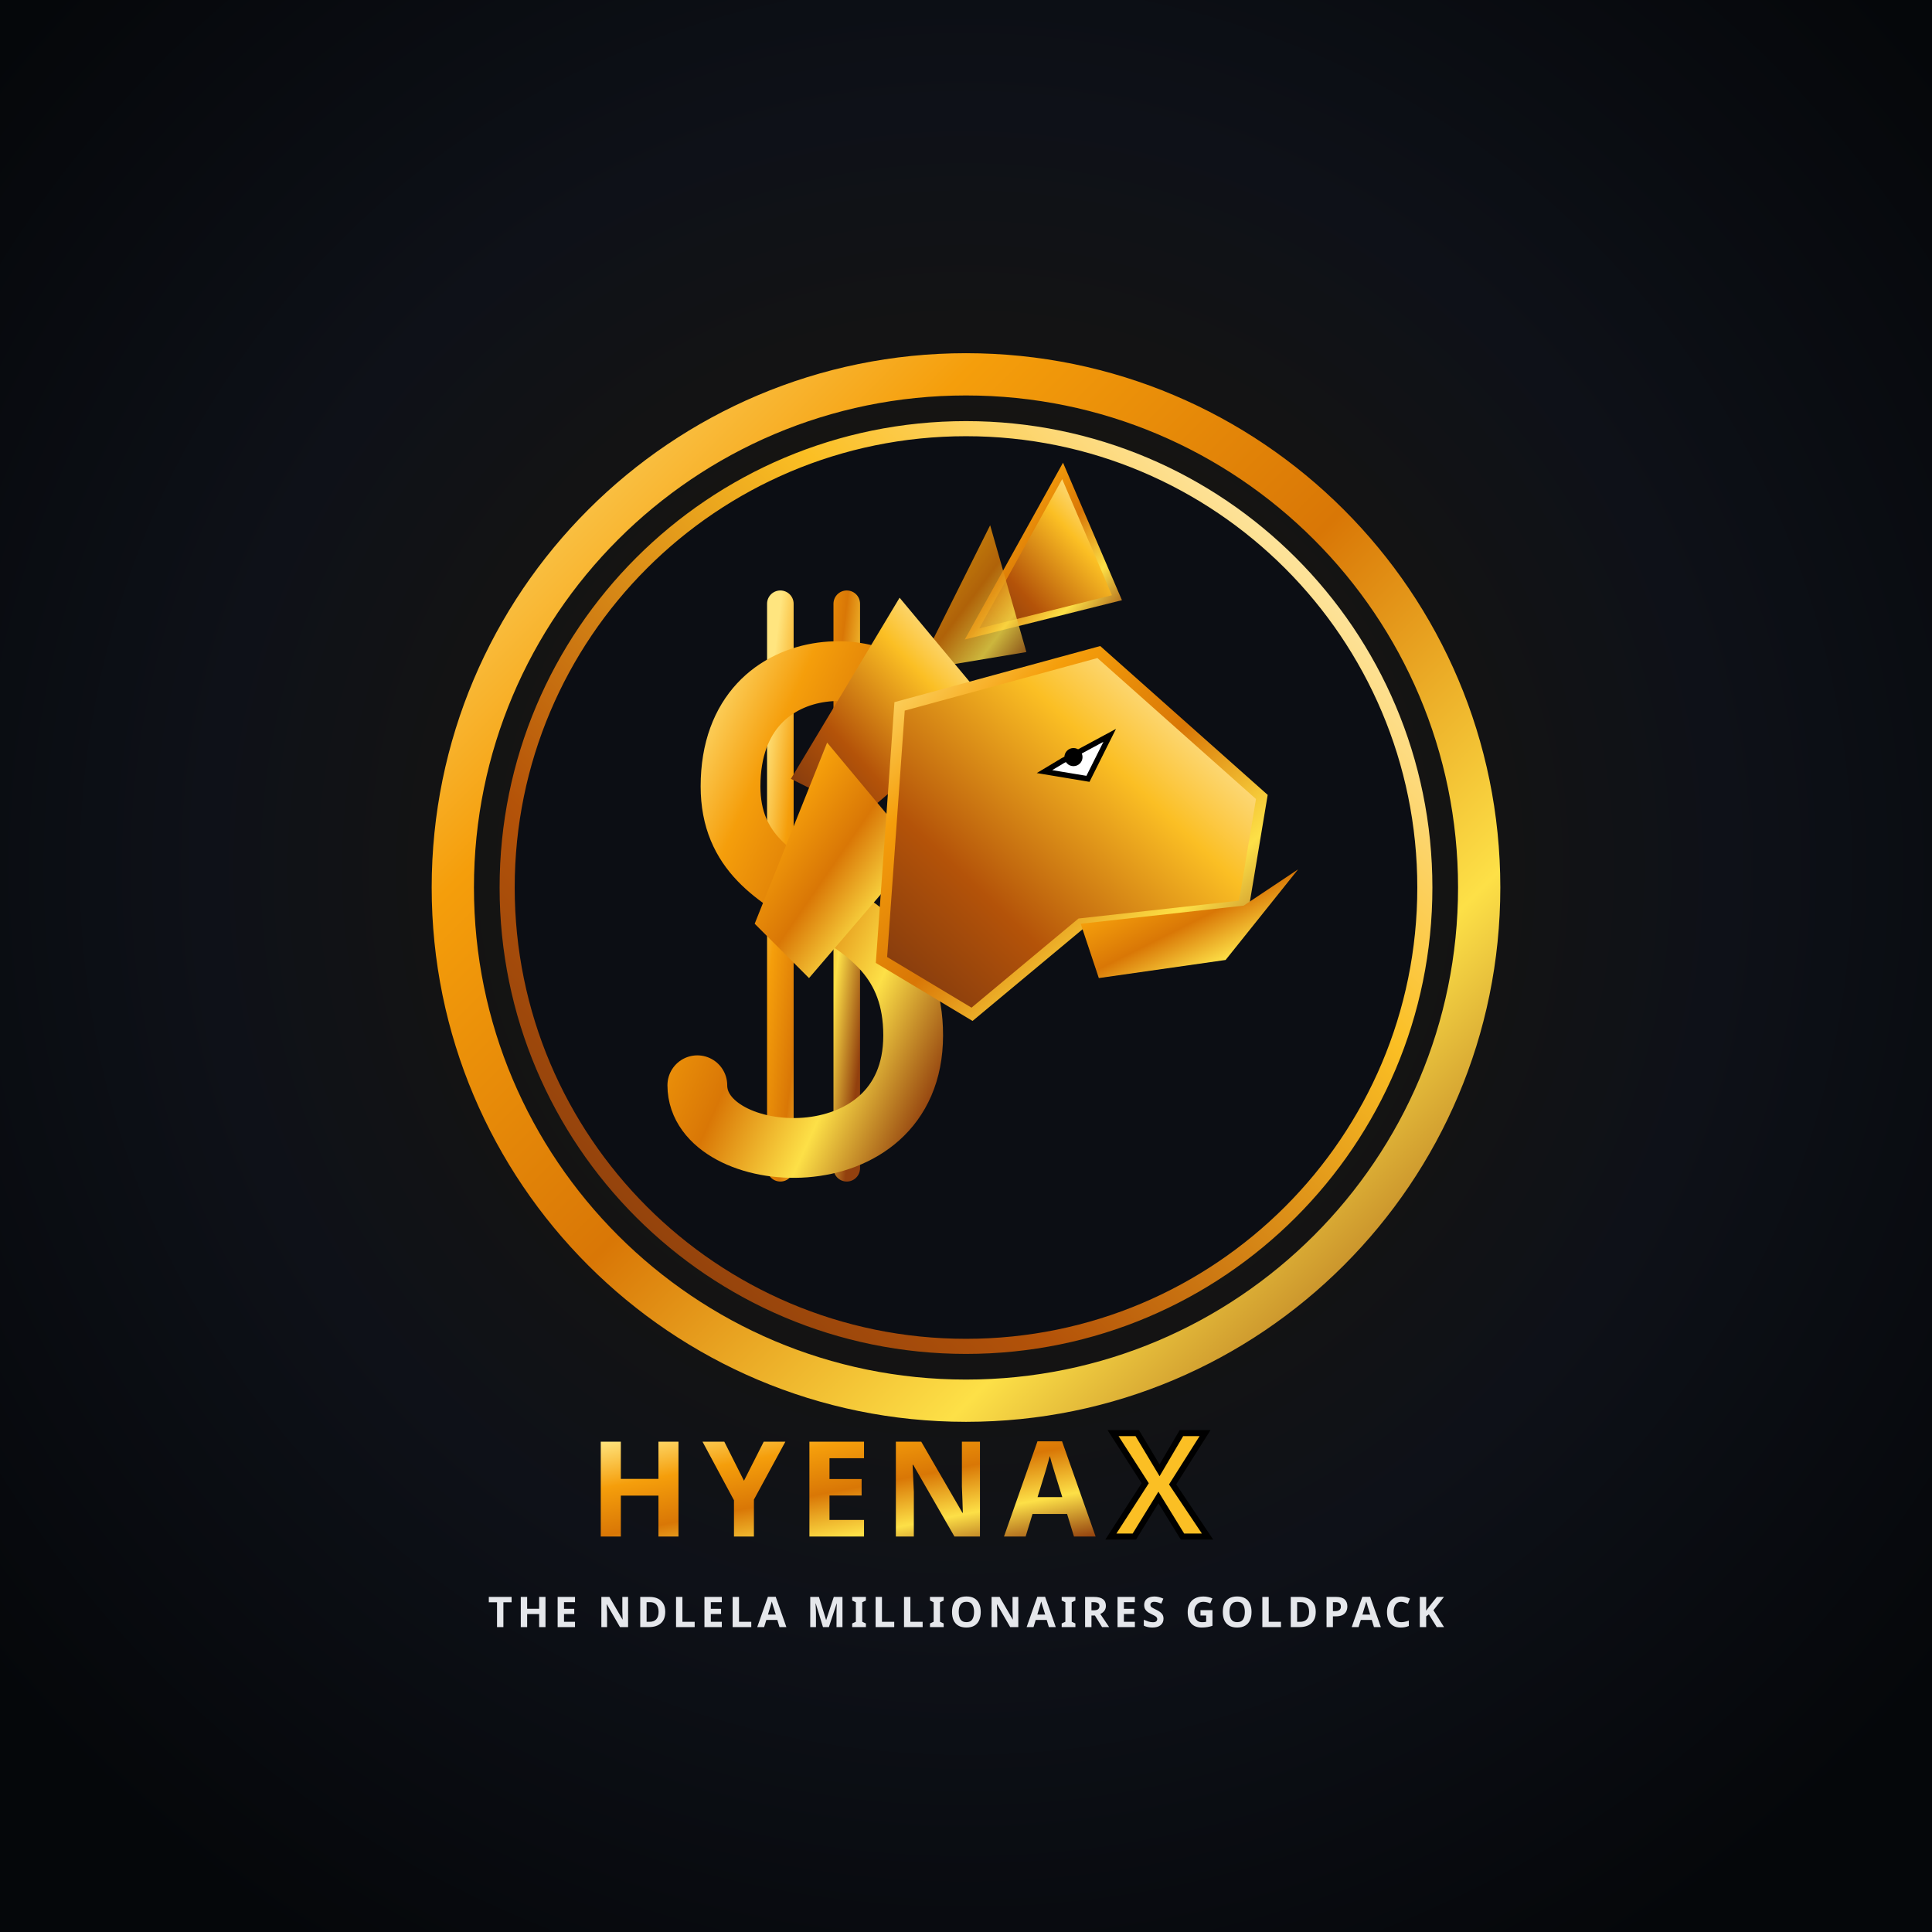
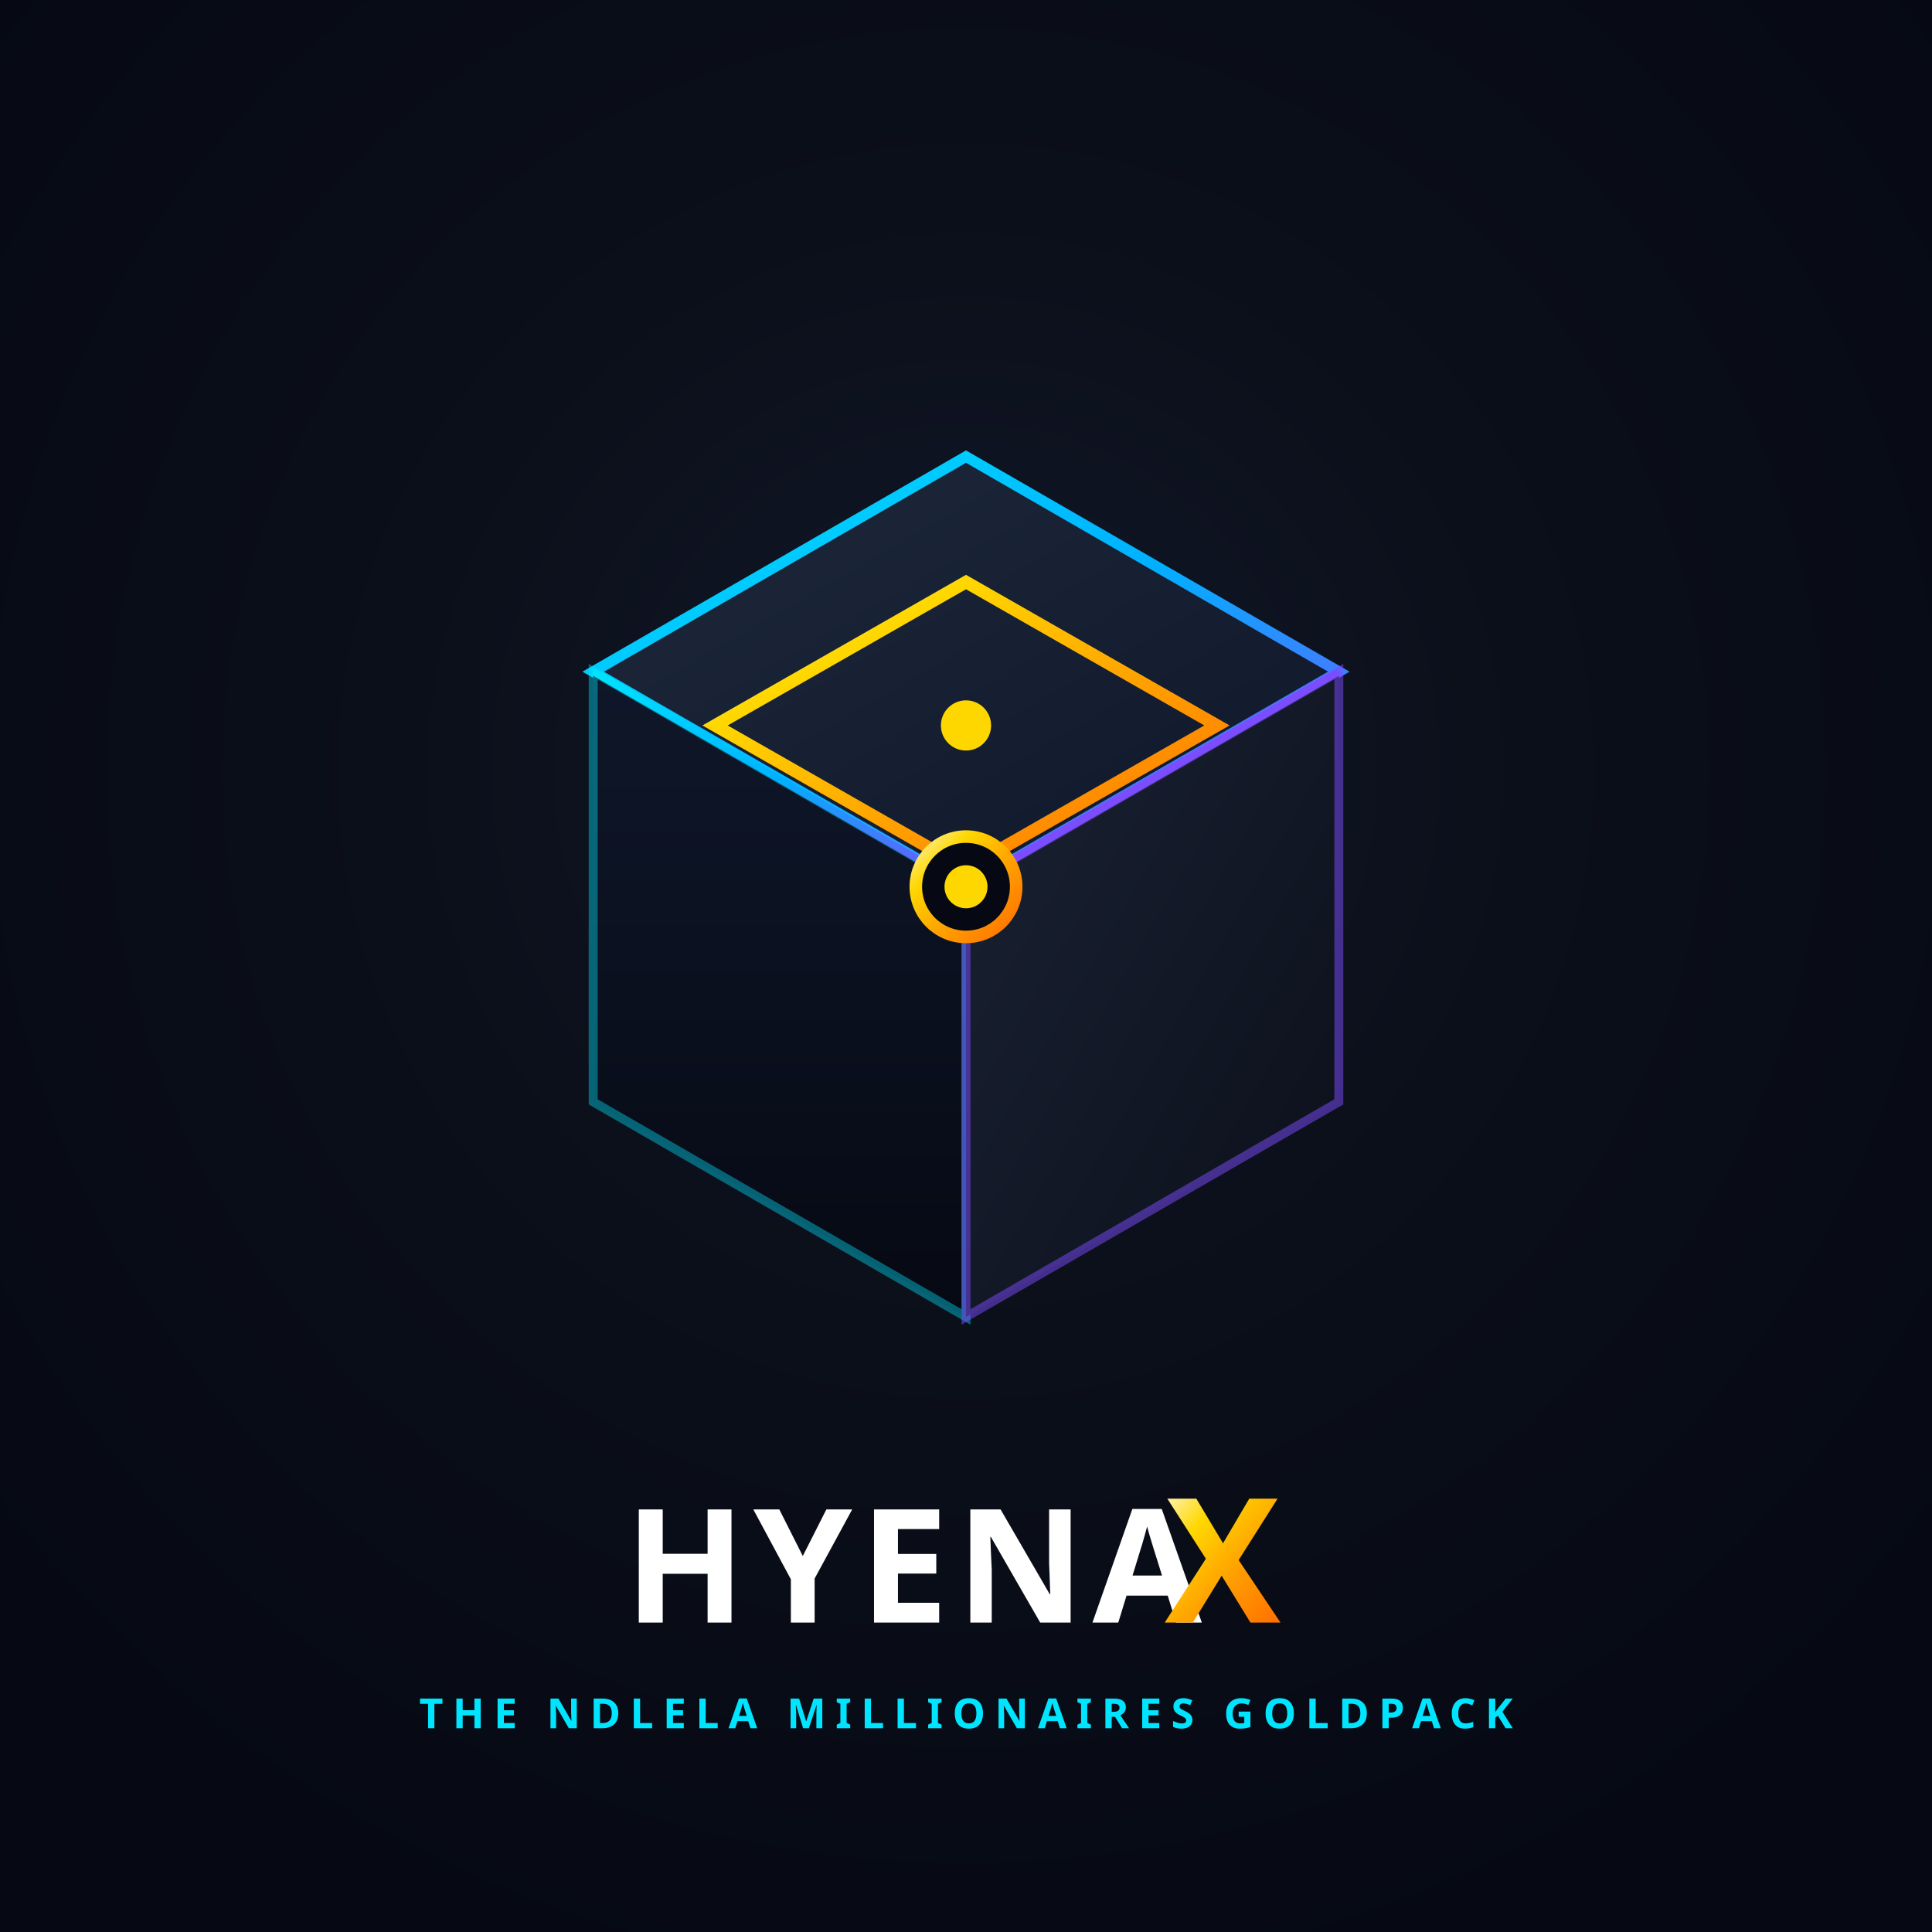
<svg xmlns="http://www.w3.org/2000/svg" viewBox="0 0 512 512">
  <defs>
-     <radialGradient id="bgGradMask" cx="50%" cy="45%" r="65%">
-       <stop offset="0%" stop-color="#1F180A" />
-       <stop offset="60%" stop-color="#0E1118" />
-       <stop offset="100%" stop-color="#05070A" />
+     <radialGradient id="cyberBgM" cx="50%" cy="40%" r="65%">
+       <stop offset="0%" stop-color="#12182B" />
+       <stop offset="45%" stop-color="#0B0F19" />
+       <stop offset="100%" stop-color="#060913" />
    </radialGradient>
-     <linearGradient id="goldRimMask" x1="0%" y1="0%" x2="100%" y2="100%">
-       <stop offset="0%" stop-color="#FFE57F" />
-       <stop offset="25%" stop-color="#F59E0B" />
-       <stop offset="50%" stop-color="#D97706" />
-       <stop offset="75%" stop-color="#FDE047" />
-       <stop offset="100%" stop-color="#92400E" />
+     <linearGradient id="cyberGradientM" x1="0%" y1="0%" x2="100%" y2="100%">
+       <stop offset="0%" stop-color="#00E5FF" />
+       <stop offset="50%" stop-color="#00B0FF" />
+       <stop offset="100%" stop-color="#7C4DFF" />
    </linearGradient>
-     <linearGradient id="goldInnerMask" x1="100%" y1="0%" x2="0%" y2="100%">
-       <stop offset="0%" stop-color="#FFFBEB" />
-       <stop offset="35%" stop-color="#FBBF24" />
-       <stop offset="70%" stop-color="#B45309" />
-       <stop offset="100%" stop-color="#78350F" />
+     <linearGradient id="accentGoldM" x1="0%" y1="0%" x2="100%" y2="100%">
+       <stop offset="0%" stop-color="#FFF3B0" />
+       <stop offset="25%" stop-color="#FFD700" />
+       <stop offset="60%" stop-color="#FFA000" />
+       <stop offset="100%" stop-color="#FF6F00" />
+     </linearGradient>
+     <linearGradient id="isoTopGradM" x1="0%" y1="0%" x2="100%" y2="100%">
+       <stop offset="0%" stop-color="#1E293B" />
+       <stop offset="100%" stop-color="#0F172A" />
+     </linearGradient>
+     <linearGradient id="isoLeftGradM" x1="0%" y1="0%" x2="0%" y2="100%">
+       <stop offset="0%" stop-color="#0F172A" />
+       <stop offset="100%" stop-color="#060913" />
+     </linearGradient>
+     <linearGradient id="isoRightGradM" x1="0%" y1="0%" x2="100%" y2="100%">
+       <stop offset="0%" stop-color="#1A2234" />
+       <stop offset="100%" stop-color="#0B0F19" />
    </linearGradient>
  </defs>
-   <rect width="512" height="512" fill="url(#bgGradMask)" />
-   <g transform="translate(51.2, 51.2) scale(0.8)">
-     <circle cx="256" cy="230" r="170" fill="none" stroke="url(#goldRimMask)" stroke-width="14" />
-     <circle cx="256" cy="230" r="152" fill="#0C0E14" stroke="url(#goldInnerMask)" stroke-width="5" />
-     <g transform="translate(145, 125) scale(1.1)">
-       <path d="M45 10 L45 180 M65 10 L65 180" stroke="url(#goldRimMask)" stroke-width="8" stroke-linecap="round" />
-       <path d="M85 45 C85 25, 30 20, 30 65 C30 105, 85 95, 85 140 C85 185, 20 180, 20 155" fill="none" stroke="url(#goldRimMask)" stroke-width="18" stroke-linecap="round" />
-     </g>
-     <g transform="translate(210, 110) scale(1.2)">
-       <path d="M40 30 L65 -15 L80 20 Z" fill="url(#goldInnerMask)" stroke="url(#goldRimMask)" stroke-width="2" />
-       <path d="M25 40 L45 0 L55 35 Z" fill="url(#goldRimMask)" opacity="0.8" />
-       <path d="M-10 70 L20 20 L45 50 L10 80 Z" fill="url(#goldInnerMask)" />
-       <path d="M-20 110 L0 60 L25 90 L-5 125 Z" fill="url(#goldRimMask)" />
-       <path d="M20 50 L75 35 L120 75 L115 105 L70 110 L40 135 L15 120 Z" fill="url(#goldInnerMask)" stroke="url(#goldRimMask)" stroke-width="3" />
-       <path d="M70 110 L115 105 L130 95 L110 120 L75 125 Z" fill="url(#goldRimMask)" />
-       <polygon points="65,65 78,58 72,70 60,68" fill="#FFFFFF" stroke="#000" stroke-width="1.5" />
-       <circle cx="68" cy="64" r="2.5" fill="#000" />
-     </g>
-     <text x="215" y="445" font-family="'Space Grotesk', sans-serif" font-size="44" font-weight="900" fill="url(#goldRimMask)" text-anchor="middle" letter-spacing="4">HYENA</text>
-     <text x="320" y="445" font-family="'Space Grotesk', sans-serif" font-size="48" font-weight="900" fill="#FBBF24" stroke="#000" stroke-width="2" text-anchor="middle">X</text>
-     <text x="256" y="475" font-family="'IBM Plex Sans', sans-serif" font-size="14" font-weight="600" fill="#E5E7EB" text-anchor="middle" letter-spacing="1.5">THE NDLELA MILLIONAIRES GOLDPACK</text>
+   <rect width="512" height="512" fill="url(#cyberBgM)" />
+   <g transform="translate(256, 235) scale(0.95)">
+     <polygon points="0,-120 104,-60 0,0 -104,-60" fill="url(#isoTopGradM)" stroke="url(#cyberGradientM)" stroke-width="3" />
+     <polygon points="-104,-60 0,0 0,120 -104,60" fill="url(#isoLeftGradM)" stroke="rgba(0,229,255,0.4)" stroke-width="2.5" />
+     <polygon points="0,0 104,-60 104,60 0,120" fill="url(#isoRightGradM)" stroke="rgba(124,77,255,0.5)" stroke-width="2.5" />
+     <polygon points="0,-85 70,-45 0,-5 -70,-45" fill="none" stroke="url(#accentGoldM)" stroke-width="3.5" />
+     <circle cx="0" cy="-45" r="7" fill="#FFD700" />
+     <line x1="0" y1="0" x2="0" y2="120" stroke="url(#cyberGradientM)" stroke-width="3" />
+     <line x1="0" y1="0" x2="-104" y2="-60" stroke="url(#cyberGradientM)" stroke-width="2" />
+     <line x1="0" y1="0" x2="104" y2="-60" stroke="#7C4DFF" stroke-width="2" />
+     <circle cx="0" cy="0" r="14" fill="#060913" stroke="url(#accentGoldM)" stroke-width="3.5" />
+     <circle cx="0" cy="0" r="6" fill="#FFD700" />
+   </g>
+   <g transform="translate(256, 430)">
+     <text x="-14" y="0" font-family="'Space Grotesk', sans-serif" font-size="42" font-weight="900" fill="#FFFFFF" text-anchor="middle" letter-spacing="2">HYENA</text>
+     <text x="68" y="0" font-family="'Space Grotesk', sans-serif" font-size="46" font-weight="900" fill="url(#accentGoldM)" text-anchor="middle">X</text>
+     <text x="0" y="28" font-family="'Space Grotesk', sans-serif" font-size="11" font-weight="700" fill="#00E5FF" text-anchor="middle" letter-spacing="2.5">THE NDLELA MILLIONAIRES GOLDPACK</text>
  </g>
</svg>
